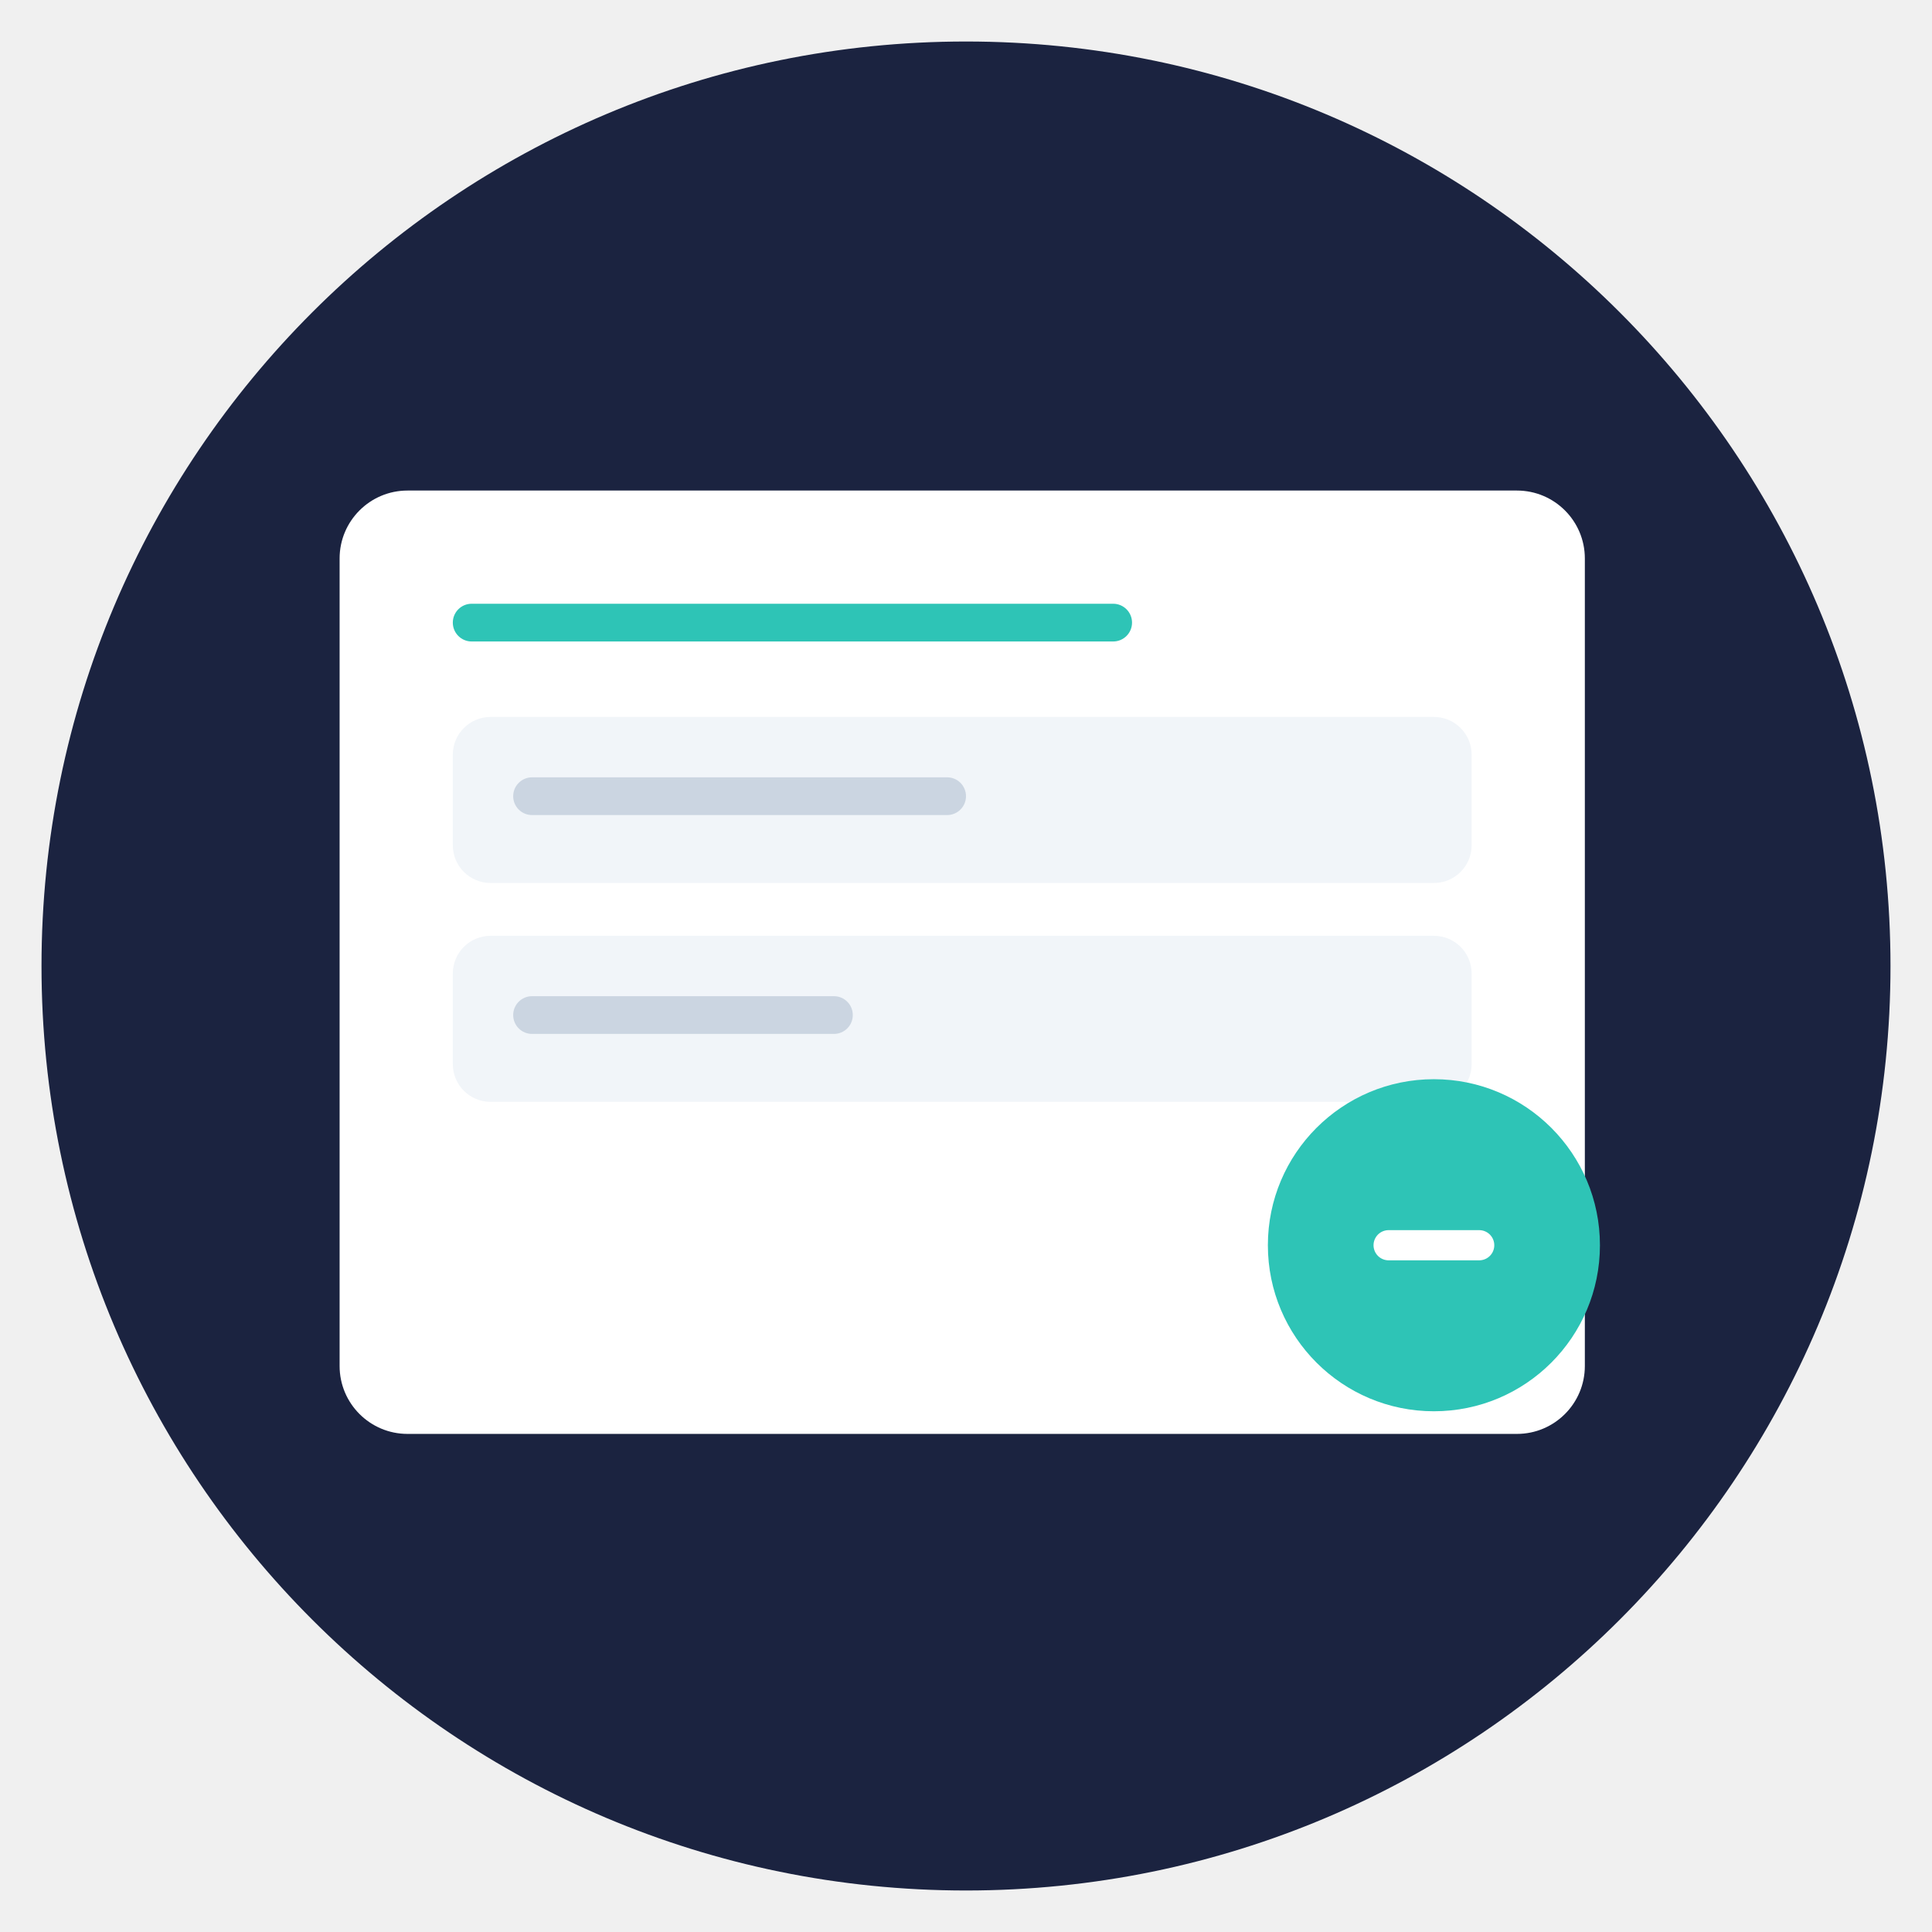
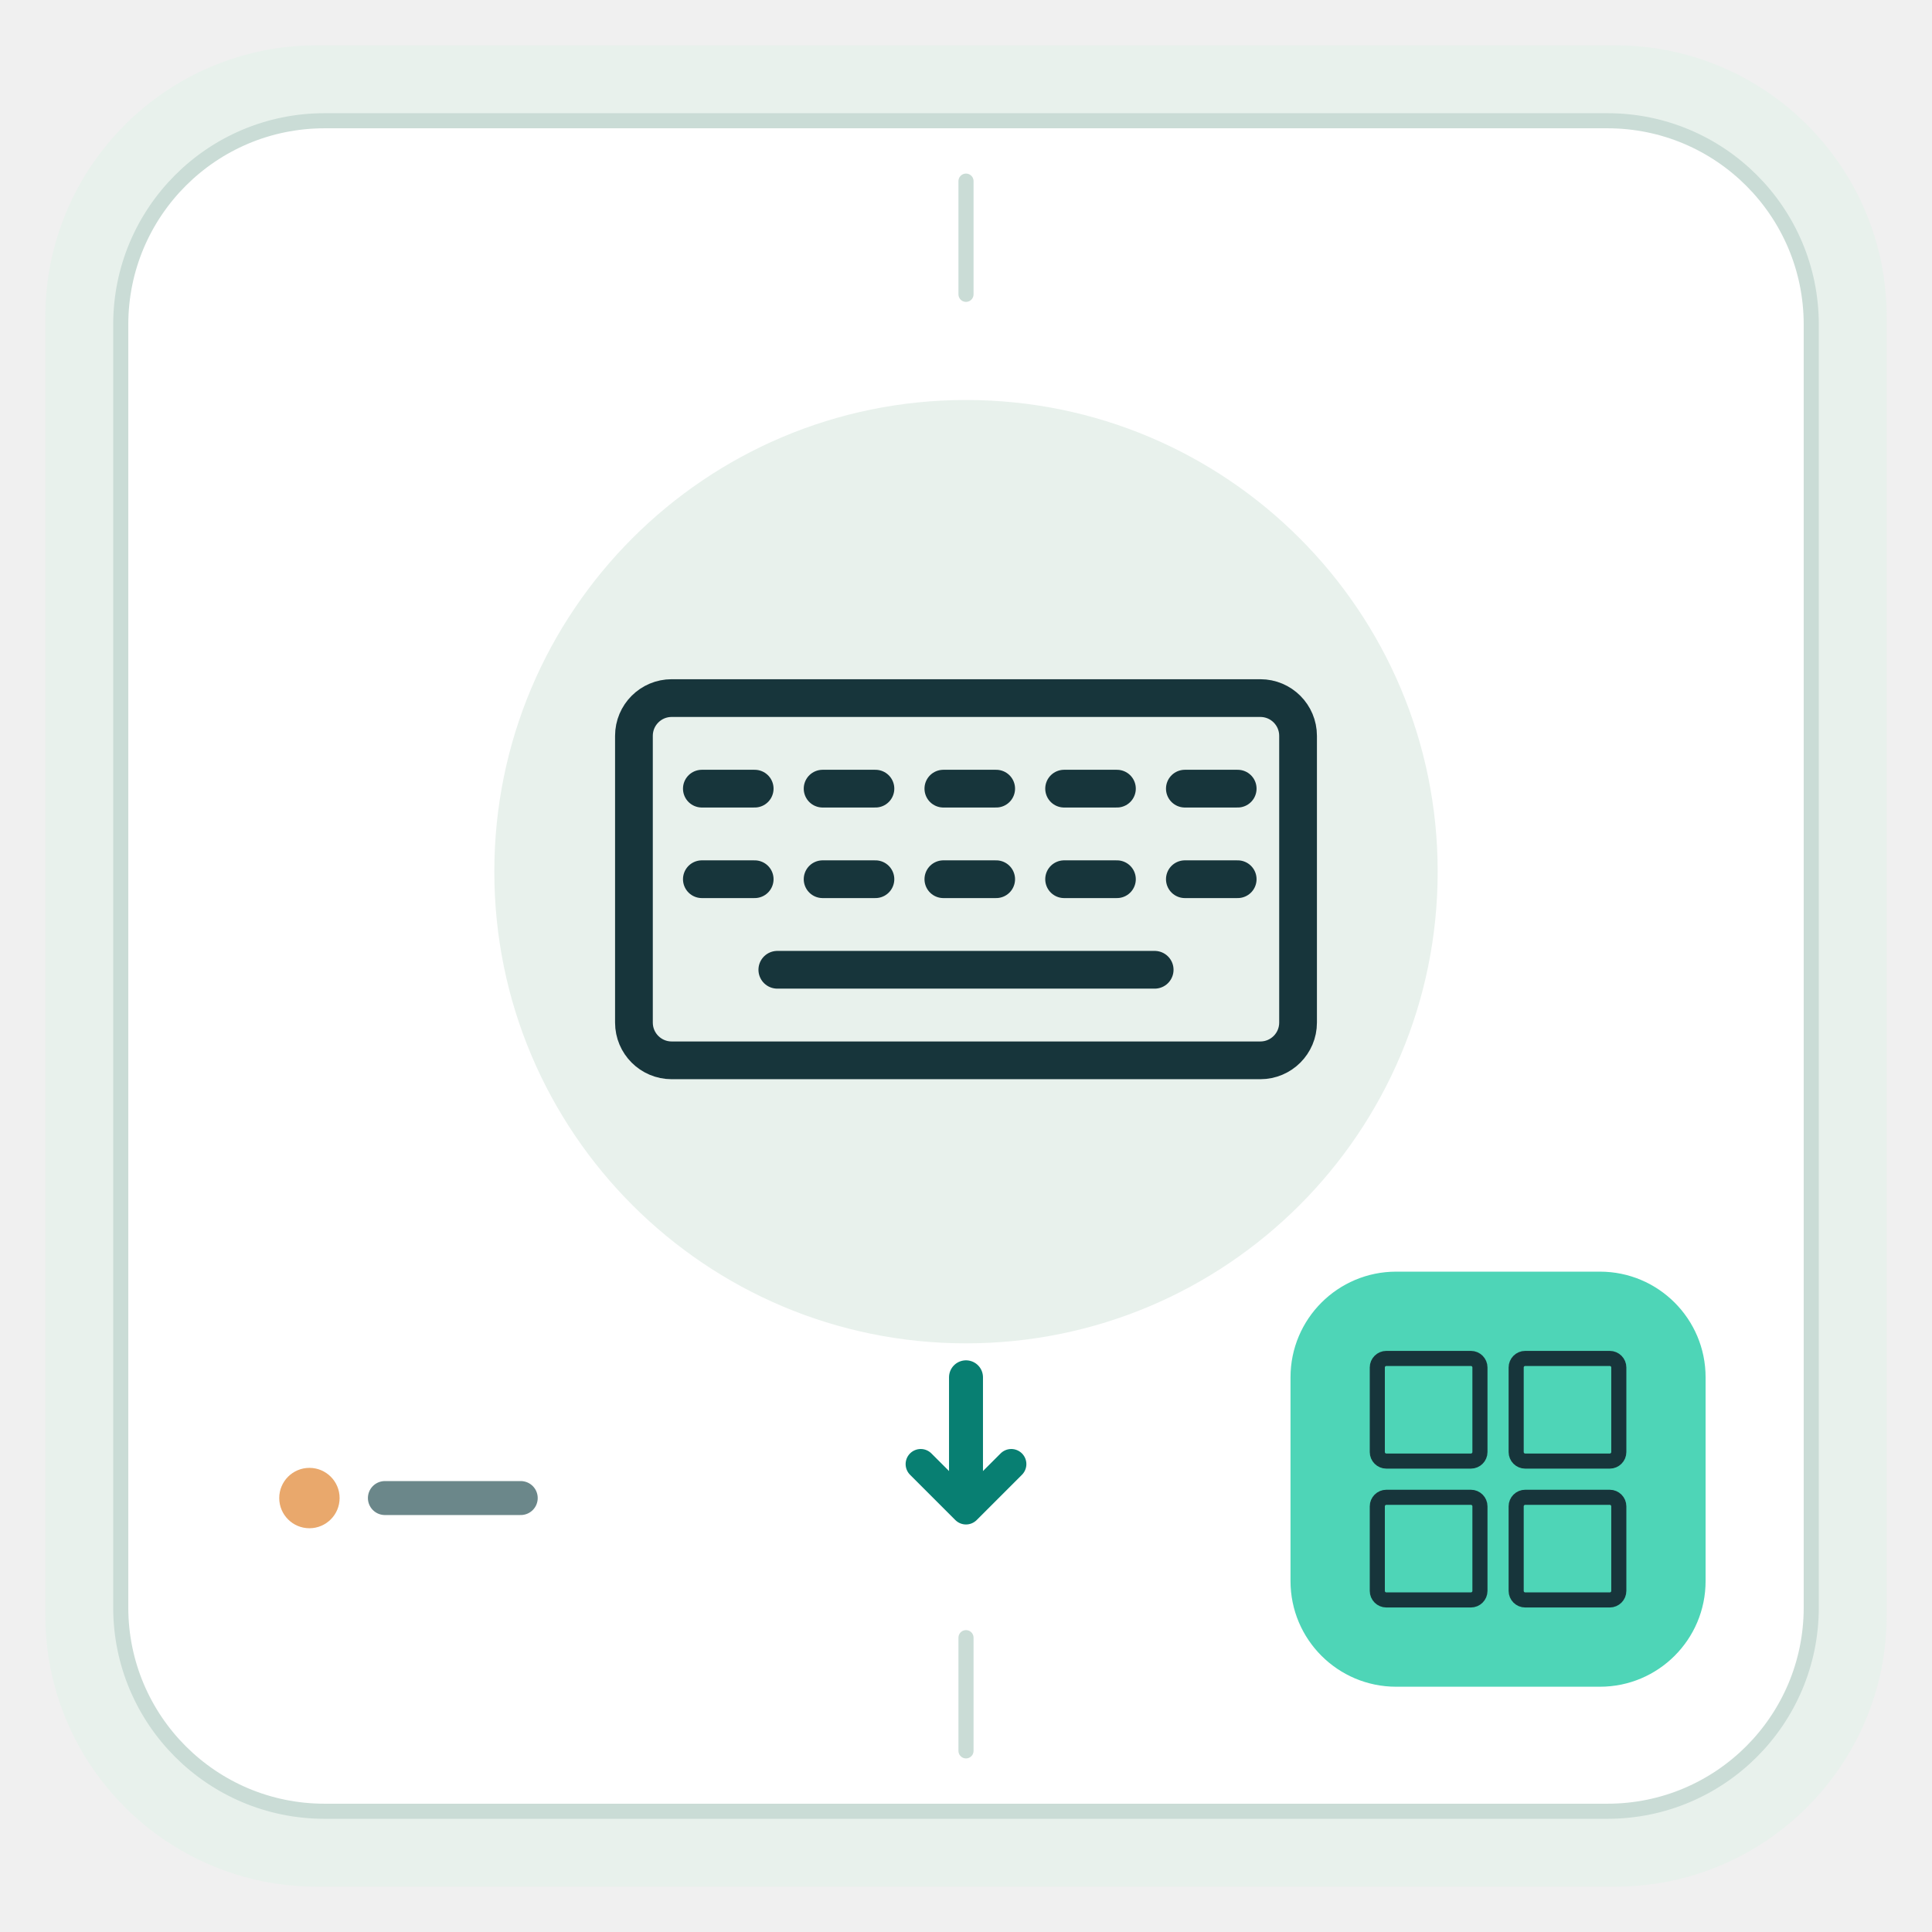
<svg xmlns="http://www.w3.org/2000/svg" viewBox="0 0 512 512" role="img" aria-labelledby="title description">
-   <circle cx="256" cy="256" r="245" fill="#1B2340" />
-   <rect x="90" y="130" width="330" height="250" rx="18" fill="#FFFFFF" />
-   <rect x="120" y="160" width="180" height="10" rx="5" fill="#2EC4B6" />
-   <rect x="120" y="190" width="270" height="44" rx="10" fill="#F1F5F9" />
-   <rect x="120" y="248" width="270" height="44" rx="10" fill="#F1F5F9" />
-   <rect x="136" y="206" width="120" height="10" rx="5" fill="#CBD5E1" />
-   <rect x="136" y="264" width="90" height="10" rx="5" fill="#CBD5E1" />
-   <circle cx="380" cy="330" r="44" fill="#2EC4B6" />
-   <path d="M368 330h24" fill="none" stroke="#FFFFFF" stroke-linecap="round" stroke-linejoin="round" stroke-width="8" />
+   <rect x="12" y="12" width="488" height="488" rx="72" fill="#E8F1EC" />
+   <rect x="32" y="32" width="448" height="448" rx="54" fill="#FFFFFF" stroke="#CADCD6" stroke-width="4" />
+   <path d="M256 48v30M256 434v30" stroke="#CADCD6" stroke-width="4" stroke-linecap="round" />
+   <circle cx="256" cy="231" r="125" fill="#E8F1EC" />
+   <g transform="translate(156 131) scale(2.00)" fill="none" stroke="#17353B" stroke-width="5" stroke-linecap="round" stroke-linejoin="round">
+     <rect x="6" y="27" width="88" height="48" rx="5" />
+     <path d="M15 39h7m9 0h7m9 0h7m9 0h7m9 0h7M15 51h7m9 0h7m9 0h7m9 0h7m9 0h7M25 63h50" />
+   </g>
+   <path d="M256 365v34" stroke="#087F72" stroke-width="9" stroke-linecap="round" />
+   <path d="m244 388 12 12 12-12" fill="none" stroke="#087F72" stroke-width="8" stroke-linecap="round" stroke-linejoin="round" />
+   <rect x="342" y="337" width="110" height="110" rx="28" fill="#4ED5B7" />
+   <g transform="translate(357 352) scale(0.80)" fill="none" stroke="#17353B" stroke-width="5" stroke-linecap="round" stroke-linejoin="round">
+     <rect x="10" y="10" width="34" height="34" rx="3" />
+     <rect x="56" y="10" width="34" height="34" rx="3" />
+     <rect x="10" y="56" width="34" height="34" rx="3" />
+     <rect x="56" y="56" width="34" height="34" rx="3" />
+   </g>
+   <circle cx="82" cy="397" r="8" fill="#E9A86C" />
+   <path d="M102 397h36" stroke="#6B878A" stroke-width="9" stroke-linecap="round" />
</svg>
